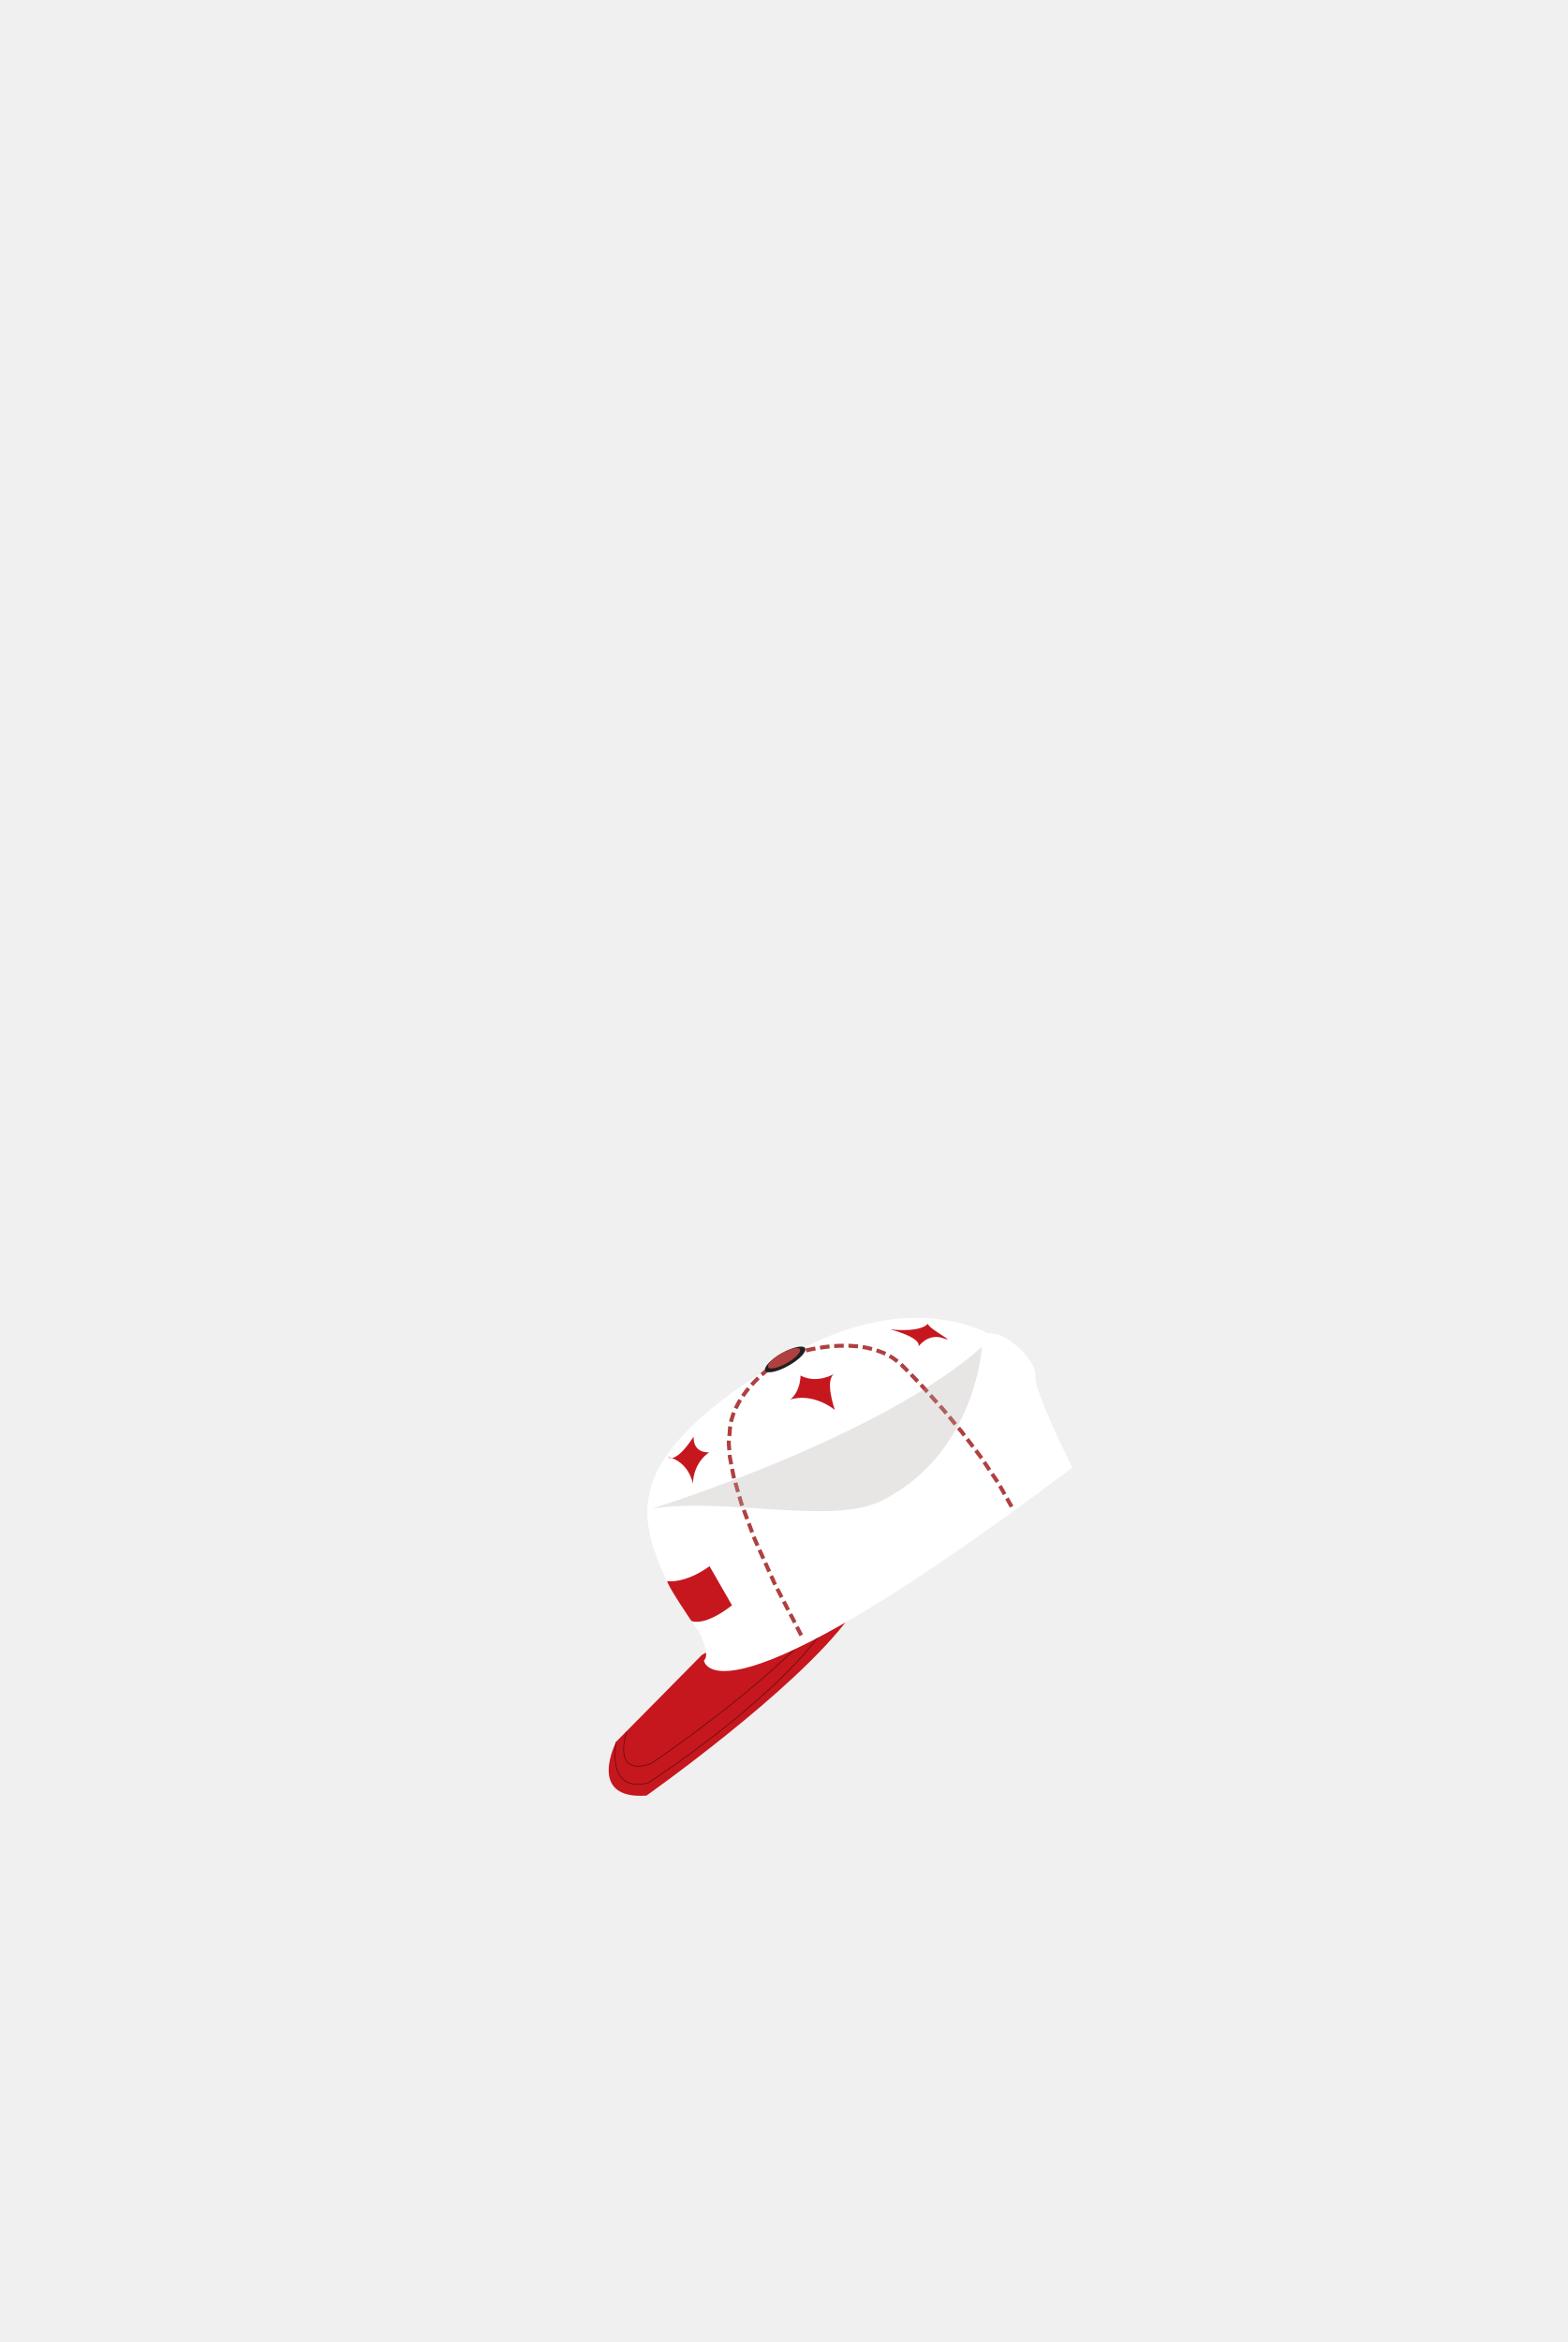
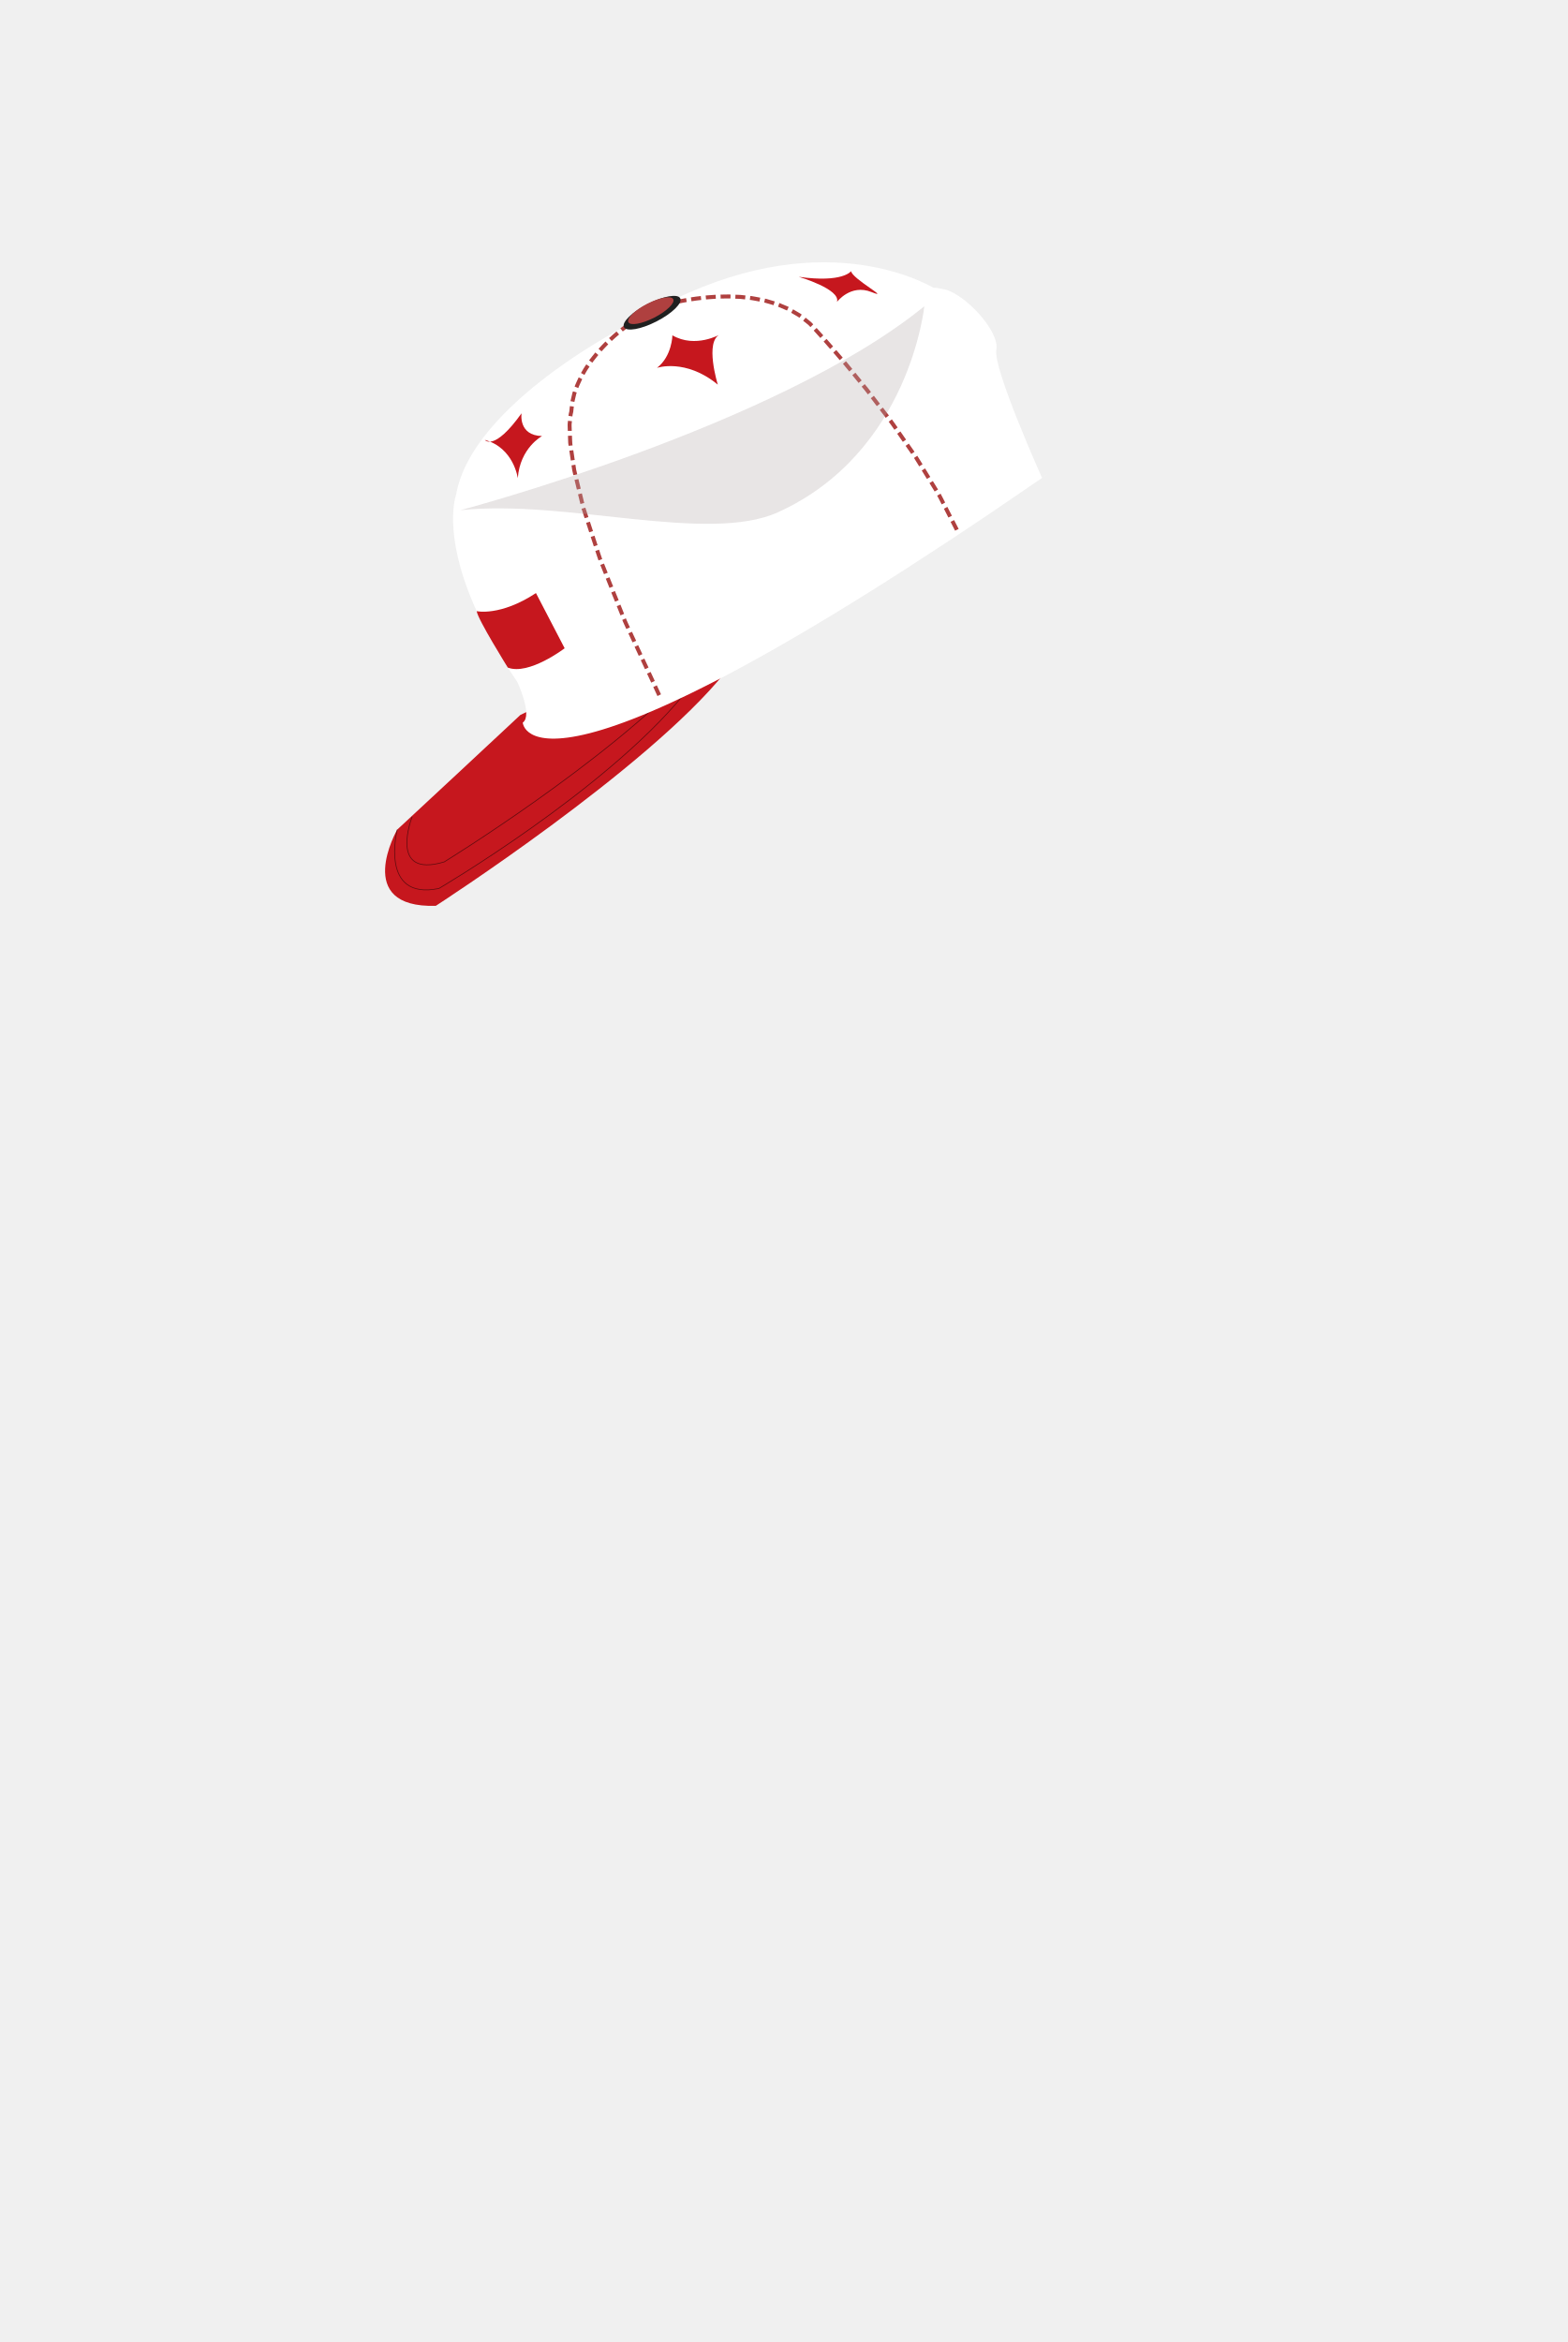
<svg xmlns="http://www.w3.org/2000/svg" width="210.833" height="315" viewBox="0 0 210.833 315">
  <g>
-     <path fill="#C6171E" d="M94.42 222.583s-10.904 11.064-11.519 11.66c0 0-4.076 7.85 4.067 7.262 0 0 20.02-14.132 27.237-23.926 7.217-9.796-19.785 5.004-19.785 5.004z" />
-     <path opacity=".5" stroke="#000" stroke-width=".1" stroke-miterlimit="10" d="M82.901 234.243s-1.48 7.006 4.301 5.558c0 0 15.642-10.083 23.007-19.817M84.304 232.924s-2.137 6.157 3.304 4.27c0 0 15.416-10.377 23.234-19.524" fill="none" />
-     <path fill="#fff" d="M144.76 196.994l-.519.39s-5.247-10.486-4.966-12.283c.282-1.797-3.298-5.343-5.346-5.675-.663-.107-.918-.119-.991-.089-2.589-1.298-13.87-5.808-29.472 4.751 0 0-15.047 8.334-16.197 17.343 0 0-1.182 3.63 2.154 10.564 1.033 2.148 2.5 4.615 4.57 7.387 0 0 1.667 3.184.696 3.936 0 0 1.03 10.592 49.18-25.646l.893-.672-.002-.006z" />
+     <path fill="#C6171E" d="M69.996 96.163s-15.679 14.634-16.561 15.419c0 0-6.075 10.593 5.191 10.251 0 0 28.43-18.341 38.949-31.436 10.519-13.095-27.579 5.766-27.579 5.766z" />
+     <path opacity=".5" stroke="#000" stroke-width=".1" stroke-miterlimit="10" d="M53.435 111.582s-2.446 9.579 5.613 7.915c0 0 22.158-13.009 32.878-26.01M55.446 109.845s-3.304 8.37 4.312 6.081c0 0 21.862-13.426 33.173-25.594" fill="none" />
+     <path fill="#fff" d="M140.907 63.762l-.738.508s-6.635-14.767-6.143-17.229c.492-2.462-4.241-7.56-7.048-8.136-.909-.187-1.26-.216-1.363-.18-3.497-1.94-18.797-8.81-40.928 4.858 0 0-21.236 10.629-23.34 22.991 0 0-1.839 4.939 2.362 14.696 1.302 3.023 3.183 6.509 5.879 10.454 0 0 2.116 4.488.733 5.468 0 0 .812 14.67 69.315-32.544l1.271-.876v-.01z" />
    <g fill="#AF403F">
-       <path d="M102.29 184.704l.355.397.479-.416.493-.387-.311-.433s-.269.201-.521.41l-.495.429zM100.913 186.082l.397.355s.208-.239.432-.464c.217-.232.449-.449.449-.449l-.369-.384s-.239.224-.463.462c-.232.232-.446.48-.446.48zM99.702 187.614l.439.302.367-.515.396-.494-.411-.34-.41.512-.381.535zM98.718 189.311l.483.226.289-.558c.136-.284.316-.544.316-.544l-.454-.28s-.188.271-.331.569l-.303.587zM98.077 191.178l.52.117c-.031-.006.34-1.202.368-1.192l-.497-.194c-.028-.012-.424 1.26-.391 1.269zM97.827 193.096l.527.081.045-.237.01-.053.002-.026c.026-.322.031-.646.072-.967l-.528-.074c-.045.344-.051.694-.077 1.042l.013-.083-.064.317zM97.836 195.071l.532-.039-.048-.63c-.043-.318-.001-.624-.001-.624l-.532-.025s-.043.339 0 .663l.049.655z" />
+       <path d="M83.446 44.162l.331.418.523-.401c.263-.199.53-.379.53-.379l-.292-.446s-.287.193-.556.396l-.536.412zM81.925 45.475l.364.389s.238-.228.488-.444c.245-.222.5-.431.5-.431l-.342-.409s-.26.215-.51.441c-.256.22-.5.454-.5.454zM80.517 46.909l.396.356s.216-.249.449-.482l.459-.473-.375-.379-.47.484c-.237.239-.458.494-.459.494zM79.242 48.467l.43.315.404-.519c.197-.264.414-.512.414-.512l-.408-.344s-.221.255-.424.526l-.416.534zM78.155 50.168l.465.26.327-.568c.169-.281.362-.548.362-.548l-.442-.298s-.198.275-.373.565l-.339.589zM77.298 52.003l.499.188c-.034-.013.522-1.197.521-1.197l-.477-.238c.001-.001-.577 1.232-.543 1.247zM76.743 53.958l.524.096.148-.634.101-.436.068-.192-.509-.16-.071.201-.107.458-.154.667z" />
    </g>
    <g fill="#AF403F">
-       <path d="M98.104 196.997l.525-.091s-.259-1.252-.214-1.255l-.529.062c-.044.009.218 1.284.218 1.284zM98.491 198.894l.518-.127c-.035.007-.263-1.249-.263-1.249l-.523.104s.234 1.282.268 1.272zM99.026 200.749l.512-.149-.355-1.231-.516.134zM99.582 202.597l.505-.169c-.028.008-.375-1.225-.375-1.225l-.51.156s.352 1.247.38 1.238zM100.256 204.401l.501-.183-.45-1.202-.504.173zM100.931 206.205l.495-.196-.449-1.202-.499.187zM101.659 207.985l.492-.207-.264-.586c-.14-.29-.241-.595-.241-.595l-.494.2s.101.308.242.599l.265.589z" />
+       <path d="M76.468 55.929l.526.085c.007-.205.068-.367.104-.547l.016-.079.074-.704-.529-.061-.078.744.016-.083c-.05.216-.123.443-.129.645zM76.38 57.956l.533-.004-.023-.658c-.016-.166.014-.325.023-.446l.02-.202-.531-.048-.021.214c-.009.128-.04.3-.024.468l.023.676zM76.492 59.962l.53-.053c-.042.001-.085-1.314-.086-1.314l-.533.021.023.676c-.004.341.066.67.066.67zM76.783 61.943l.526-.082-.192-1.31-.53.063zM77.129 63.911l.522-.107-.151-.646-.096-.655-.525.092.098.665.152.651zM77.601 65.851l.518-.124-.314-1.291-.521.113zM78.073 67.789l.514-.14-.314-1.291-.517.13z" />
    </g>
    <g fill="#AF403F">
-       <path d="M102.447 209.741l.488-.216-.527-1.172-.49.21zM103.235 211.495l.484-.224-.526-1.172-.487.218zM104.025 213.249l.48-.232-.528-1.172-.482.227zM104.907 214.957l.477-.237-.59-1.143-.479.234zM105.788 216.666l.475-.244-.591-1.143-.476.24zM107.153 218.113l-.472.248-.599-1.138.472-.248zM107.55 220.082l.47-.254-.59-1.143-.471.25z" />
+       <path d="M78.64 69.7l.51-.153-.409-1.266-.513.146zM79.259 71.593l.508-.163-.414-1.264-.51.156zM79.878 73.487l.504-.173-.413-1.265-.507.166zM80.507 75.377l.5-.183s-.116-.312-.216-.629l-.207-.632-.503.176.208.635c.101.32.218.633.218.633zM81.246 77.225l.498-.189-.494-1.237-.5.185zM81.985 79.073l.496-.195-.495-1.236-.497.191zM83.223 80.723l-.493.202-.504-1.233.493-.202z" />
    </g>
    <g fill="#AF403F">
-       <path d="M107.882 182.045l-.136-.516-.628.174c-.313.088-.628.196-.628.196l.178.503.602-.188.612-.169zM109.735 181.632l-.096-.524-.639.126-.635.142.123.519.622-.139.625-.124zM111.614 181.367l-.054-.53-.647.073c-.324.036-.645.094-.645.094l.083.527s.314-.058.63-.092l.633-.072zM113.504 181.267l-.003-.533s-.327-.007-.653.009l-.651.04.038.532.635-.039c.317-.016.634-.009.634-.009zM115.389 181.353l.059-.53-1.307-.091-.016.533zM117.233 181.703l.137-.515-.639-.16c-.321-.071-.647-.109-.647-.109l-.083.527s.314.037.622.104l.61.153zM118.987 182.336l.229-.481c.02-.047-1.226-.491-1.227-.491l-.165.507c.001-.001 1.185.42 1.163.465z" />
+       <path d="M83.463 82.77l.491-.208-.495-1.237-.492.204zM84.249 84.597l.488-.213-.28-.604c-.148-.299-.26-.613-.26-.613l-.49.21s.113.315.261.615l.281.605zM85.086 86.401l.487-.217-.561-1.209-.489.215zM85.924 88.206l.484-.222-.561-1.209-.486.22zM87.242 89.781l-.483.226-.565-1.206.483-.226zM87.599 91.815l.481-.231-.561-1.208-.482.228zM88.437 93.619l.479-.235-.562-1.208-.48.231z" />
    </g>
    <g fill="#AF403F">
-       <path d="M120.561 183.313l.333-.417-.538-.394c-.133-.101-.268-.197-.382-.248l-.183-.098-.263.464.173.091c.108.048.235.139.359.233l.501.369zM121.929 184.61l.38-.375-.915-.919-.369.386zM123.256 185.989l.387-.366-.89-.937-.382.371zM124.954 187.029l-.393.36-.872-.953.393-.36zM126.225 188.468l-.399.353-.856-.968.399-.353zM127.095 190.264l.406-.346-.414-.497-.428-.484-.401.351.426.482.411.494zM128.722 191.397l-.412.338-.819-1 .412-.338z" />
+       <path d="M90.445 41.013l-.121-.519-.654.161-.655.179.156.51.632-.173.642-.158zM92.378 40.622l-.091-.525-.661.124-.659.131.111.521.649-.129.651-.122zM94.331 40.348l-.061-.529-.668.077-.665.1.081.527.655-.099.658-.076zM96.294 40.179l-.027-.532-1.343.096.051.53zM98.262 40.147l.01-.533s-.337-.016-.673-.002l-.673.013.016.533.661-.014c.33-.013.659.003.659.003zM100.223 40.268l.054-.53-.671-.071-.674-.026-.023.532.66.026.654.069zM102.161 40.558l.105-.522s-1.328-.257-1.332-.226l-.07.528c.006-.03 1.297.221 1.297.22z" />
    </g>
    <g fill="#AF403F">
-       <path d="M129.521 193.226l.419-.329-.391-.515-.414-.497-.414.335.411.494.389.512zM130.679 194.75l.426-.32-.782-1.03-.422.327zM131.824 196.282l.434-.31s-.178-.271-.379-.524l-.391-.515-.429.317.389.512c.199.252.376.52.376.52zM132.89 197.869l.443-.296-.722-1.074-.437.305zM133.957 199.456l.451-.283-.721-1.074-.446.292zM134.909 201.11l.463-.264-.637-1.13-.455.278zM135.846 202.773l.473-.245-.636-1.13-.466.259z" />
+       <path d="M104.054 41.046l.165-.507-.65-.192-.652-.185-.123.519.631.18.629.185zM105.866 41.762l.233-.48-1.252-.529-.186.499zM107.539 42.746l.308-.436c.007-.011-.276-.2-.576-.364l-.588-.344-.257.467.563.33c.287.157.558.337.55.347zM109.015 43.997l.382-.372c-.011.01-.207-.269-.49-.468l-.536-.428-.336.414.508.403c.267.184.463.462.472.451zM110.747 45.103l-.395.357-.897-.993.395-.357zM111.666 46.941l.401-.352-.881-1.006-.397.356zM113.362 48.094l-.405.346-.868-1.017.405-.346z" />
    </g>
-     <ellipse transform="matrix(.87 -.493 .493 .87 -76.417 75.808)" fill="#202020" cx="105.61" cy="182.878" rx="3.08" ry=".952" />
-     <ellipse transform="matrix(.87 -.493 .493 .87 -76.358 75.755)" fill="#AF403F" cx="105.475" cy="182.676" rx="2.455" ry=".755" />
-     <path opacity=".3" fill="#B1A7A7" d="M87.744 202.898s30.449-9.414 44.342-21.737c0 0-.828 14.293-13.403 20.643-6.71 3.387-20.763-.435-30.939 1.094z" />
-     <path fill="#C6171E" d="M89.75 212.657s2.307.432 5.696-2l3.018 5.253s-3.366 2.807-5.456 2.113c0 0-3.144-4.605-3.258-5.366" />
-     <path fill="#C6171E" d="M89.848 195.956s.936 1.135 3.466-2.741c0 0-.258 2.177 2.089 2.133 0 0-2.101 1.229-2.192 4.2 0 0-.51-2.944-3.363-3.592zM107.682 185.013s.053 2.034-1.37 3.228c0 0 2.744-1.066 5.989 1.387 0 0-1.493-4.188.029-4.906 0 .001-2.351 1.498-4.648.291zM119.742 178.805s4.16 1.029 3.824 2.292c0 0 1.25-1.833 3.313-1.106 2.063.727-1.944-1.214-2.063-1.948-.001-.001-.746 1.192-5.074.762z" />
+     <g fill="#AF403F">
+       <path d="M114.239 49.963l.41-.341-.849-1.034-.407.345zM115.909 51.167l-.414.336-.842-1.039.414-.336zM116.74 53.044l.419-.33-.409-.529-.424-.518-.416.334.422.515.408.528zM117.944 54.622l.423-.324-.811-1.063-.42.328zM119.148 56.199l.428-.318-.811-1.063-.426.322zM120.313 57.805l.433-.311-.382-.549c-.187-.277-.39-.542-.39-.543l-.429.316s.202.264.388.541l.38.546zM121.445 59.432l.438-.303-.764-1.098-.434.308z" />
+     </g>
+     <g fill="#AF403F">
+       <path d="M122.578 61.061l.443-.296-.764-1.098-.44.301zM123.65 62.728l.45-.287-.704-1.139-.446.294zM124.686 64.417l.456-.276-.7-1.142-.451.284zM125.722 66.107l.462-.267-.7-1.141-.457.274zM126.673 67.843l.469-.253-.305-.597-.311-.593-.464.263.309.588.302.592zM127.572 69.606l.477-.238-.609-1.194-.471.248zM128.472 71.37l.484-.224-.609-1.194-.479.234z" />
+     </g>
+     <ellipse transform="matrix(.89 -.456 .456 .89 -9.518 44.645)" fill="#202020" cx="87.716" cy="42.037" rx="4.252" ry="1.315" />
+     <ellipse transform="matrix(.89 -.456 .456 .89 -9.406 44.547)" fill="#AF403F" cx="87.541" cy="41.75" rx="3.39" ry="1.043" />
+     <path opacity=".3" fill="#B1A7A7" d="M61.919 68.625s42.543-11.234 62.417-27.433c0 0-1.965 19.668-19.677 27.703-9.45 4.288-28.615-1.794-42.74-.27z" />
+     <path fill="#C6171E" d="M64.124 82.201s3.159.729 7.972-2.431l3.86 7.421s-4.804 3.677-7.647 2.601c0 0-4.071-6.534-4.185-7.591" />
+     <path fill="#C6171E" d="M65.221 59.169s1.226 1.619 4.938-3.582c0 0-.48 2.988 2.758 3.063 0 0-2.968 1.575-3.265 5.667.001.001-.533-4.088-4.431-5.148zM90.451 45.101s-.043 2.809-2.076 4.375c0 0 3.846-1.313 8.182 2.258 0 0-1.819-5.862.323-6.766 0 0-3.329 1.93-6.429.133zM107.445 37.231s5.679 1.66 5.143 3.382c0 0 1.83-2.458 4.634-1.335 2.803 1.122-2.612-1.786-2.734-2.806-.001 0-1.098 1.602-7.043.759z" />
  </g>
</svg>
